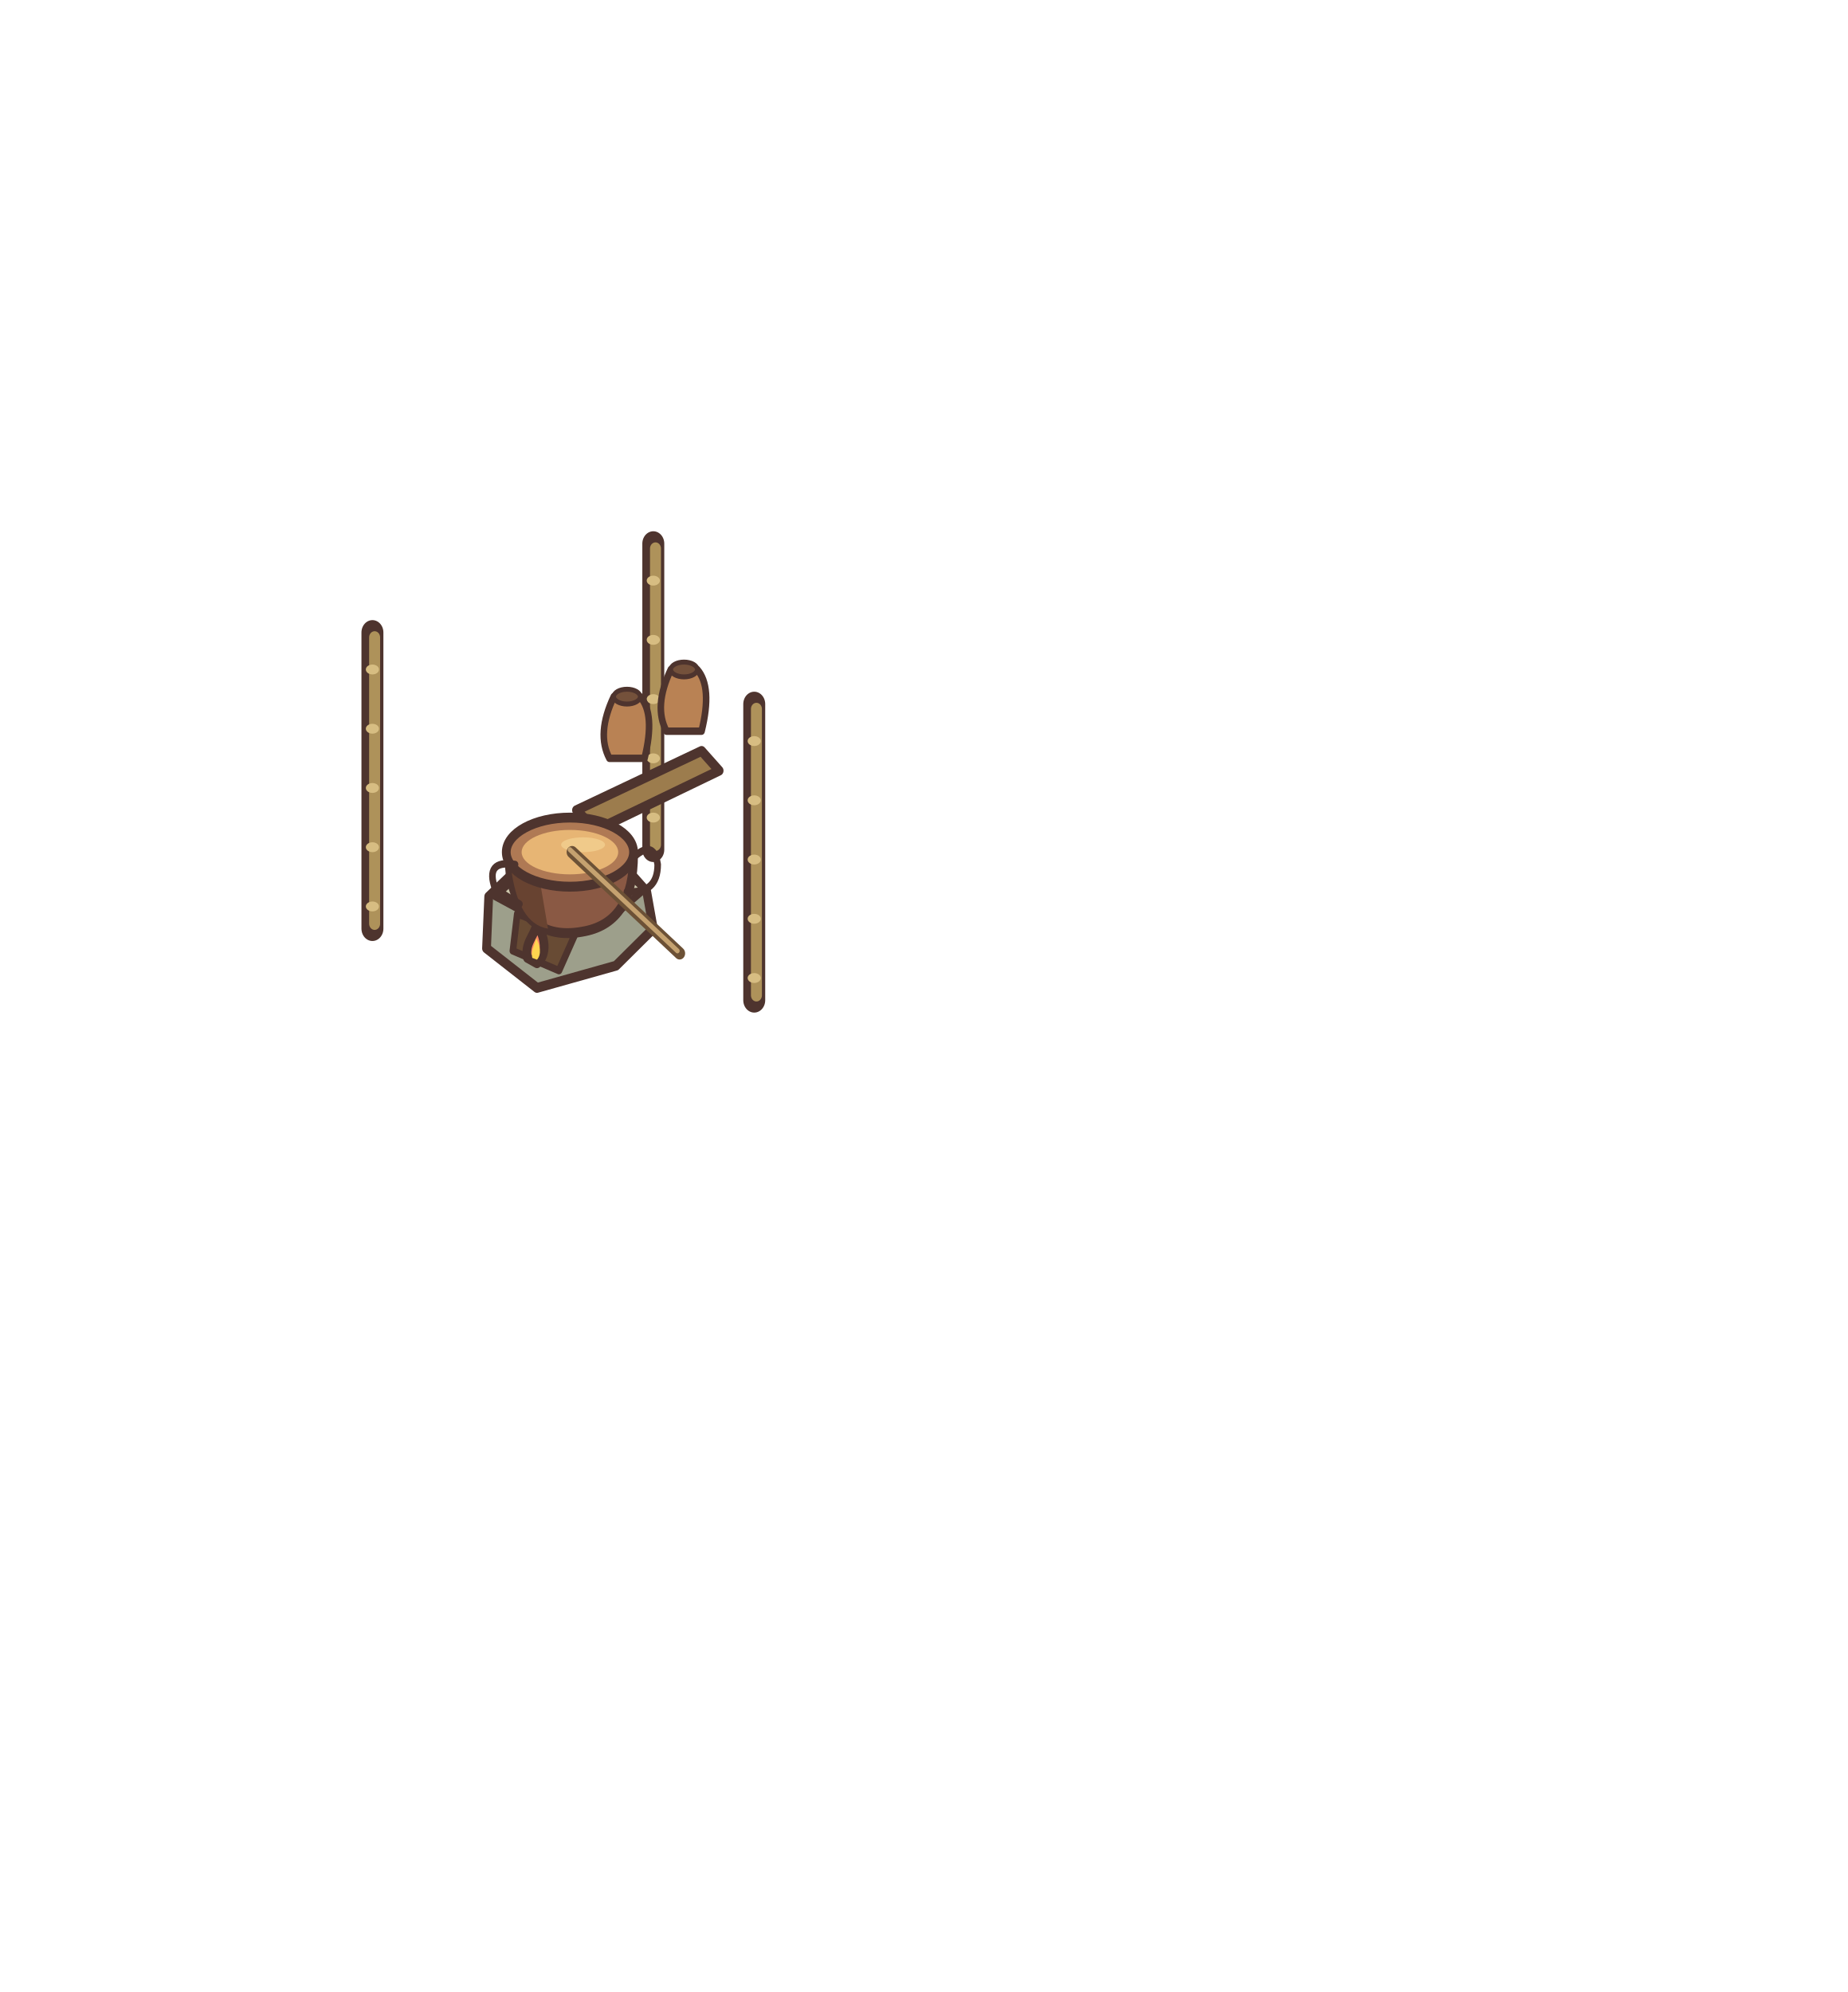
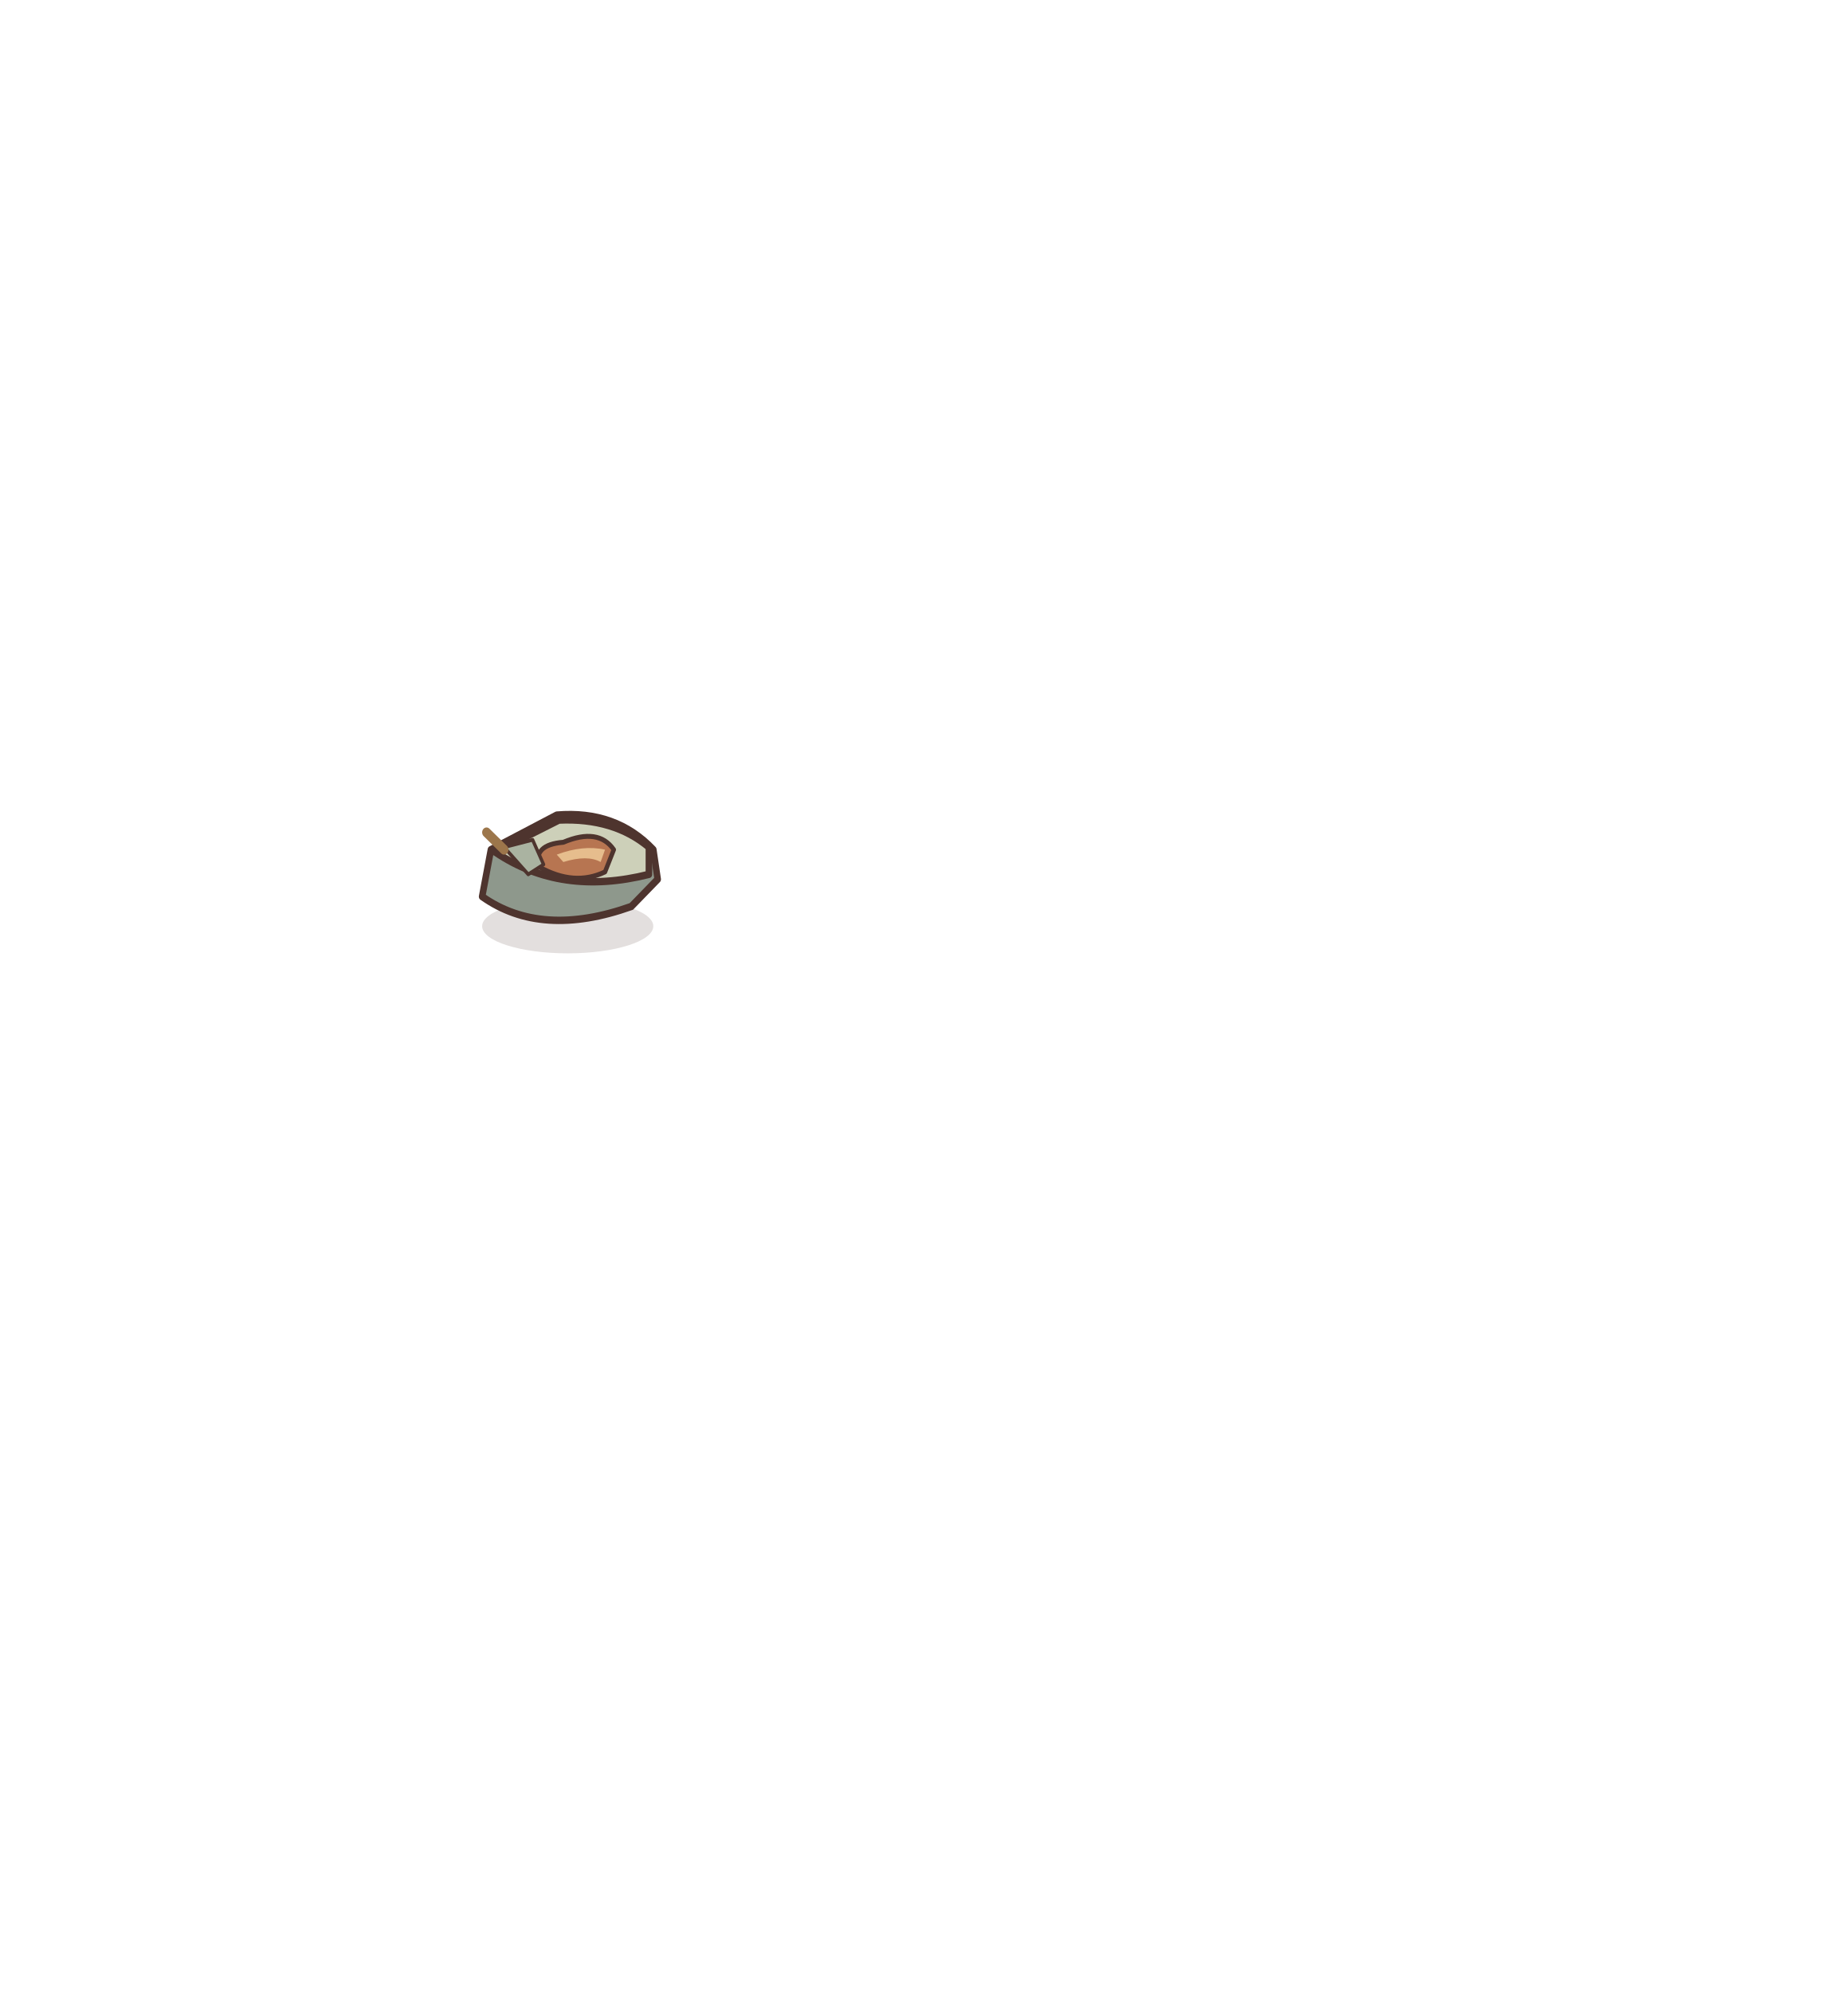
<svg xmlns="http://www.w3.org/2000/svg" width="512" height="552" viewBox="0 0 512 552">
  <g transform="translate(0,48)">
    <g transform="scale(1.333333,1.5)">
      <g transform="translate(192,192) scale(0.76) translate(-192,-192)">
        <g transform="translate(34,-24) scale(0.6)">
          <g transform="translate(210,0) scale(-1,1)">
-             <path d="M70 89 L70 213" stroke="#4E342E" stroke-width="10" stroke-linecap="round" fill="none" />
-             <path d="M69 91 L69 211" stroke="#AE925A" stroke-width="5" stroke-linecap="round" fill="none" />
-             <ellipse cx="70" cy="104" rx="3" ry="2" fill="#D7BD82" />
-             <ellipse cx="70" cy="128" rx="3" ry="2" fill="#D7BD82" />
-             <ellipse cx="70" cy="152" rx="3" ry="2" fill="#D7BD82" />
-             <ellipse cx="70" cy="176" rx="3" ry="2" fill="#D7BD82" />
-             <ellipse cx="70" cy="200" rx="3" ry="2" fill="#D7BD82" />
-             <path d="M198 125 L198 245" stroke="#4E342E" stroke-width="10" stroke-linecap="round" fill="none" />
-             <path d="M197 127 L197 243" stroke="#AE925A" stroke-width="5" stroke-linecap="round" fill="none" />
-             <ellipse cx="198" cy="140" rx="3" ry="2" fill="#D7BD82" />
-             <ellipse cx="198" cy="164" rx="3" ry="2" fill="#D7BD82" />
-             <ellipse cx="198" cy="188" rx="3" ry="2" fill="#D7BD82" />
-             <ellipse cx="198" cy="212" rx="3" ry="2" fill="#D7BD82" />
-             <ellipse cx="198" cy="236" rx="3" ry="2" fill="#D7BD82" />
-             <path d="M24 154 L24 274" stroke="#4E342E" stroke-width="10" stroke-linecap="round" fill="none" />
-             <path d="M23 156 L23 272" stroke="#AE925A" stroke-width="5" stroke-linecap="round" fill="none" />
-             <ellipse cx="24" cy="169" rx="3" ry="2" fill="#D7BD82" />
-             <ellipse cx="24" cy="193" rx="3" ry="2" fill="#D7BD82" />
-             <ellipse cx="24" cy="217" rx="3" ry="2" fill="#D7BD82" />
-             <ellipse cx="24" cy="241" rx="3" ry="2" fill="#D7BD82" />
-             <ellipse cx="24" cy="265" rx="3" ry="2" fill="#D7BD82" />
-             <path d="M48 173 L105 197 L96 205 L40 181 Z" fill="#9C7C4D" stroke="#4E342E" stroke-width="4" stroke-linejoin="round" stroke-linecap="round" />
-             <path d="M48 165 Q43 147 50 140 L62 140 Q70 155 64 165 Z" fill="#B98254" stroke="#4E342E" stroke-width="3" stroke-linejoin="round" stroke-linecap="round" />
-             <ellipse cx="56" cy="140" rx="6" ry="3" fill="#74513B" stroke="#4E342E" stroke-width="2" />
-             <path d="M74 176 Q69 158 76 151 L88 151 Q96 166 90 176 Z" fill="#B98254" stroke="#4E342E" stroke-width="3" stroke-linejoin="round" stroke-linecap="round" />
-             <ellipse cx="82" cy="151" rx="6" ry="3" fill="#74513B" stroke="#4E342E" stroke-width="2" />
-             <g transform="translate(-18,0)">
-               <path d="M91 230 L111 210 L143 215 L163 232 L164 253 L141 269 L105 260 L88 245 Z" fill="#9D9F8B" stroke="#4E342E" stroke-width="4" stroke-linejoin="round" stroke-linecap="round" />
-               <path d="M92 229 L112 212 L142 217 L160 232 L133 245 L105 239 Z" fill="#CDC8AD" stroke="#4E342E" stroke-width="3" stroke-linejoin="round" stroke-linecap="round" />
-               <path d="M124 248 L150 239 L152 254 L131 262 Z" fill="#684B34" stroke="#4E342E" stroke-width="3" stroke-linejoin="round" stroke-linecap="round" />
-               <path d="M141 259 C135.96 255.4 137.4 248.2 141 243.16 C142.44 248.2 146.76 251.08 145.32 256.84 Z" fill="#FF8A65" stroke="#4E342E" stroke-width="4" stroke-linejoin="round" stroke-linecap="round" />
-               <path d="M141 257.56 C138.84 255.4 139.56 251.8 141.36 248.92 C142.44 252.52 143.88 253.96 143.16 256.84 Z" fill="#FFD54F" />
-               <path d="M97 215 Q97 242 119 246 Q146 251 153 225 L154 216 Z" fill="#8A5944" stroke="#4E342E" stroke-width="4" stroke-linejoin="round" stroke-linecap="round" />
-               <path d="M140 224 L153 219 Q150 243 136 245 Z" fill="#684331" />
-               <ellipse cx="126" cy="214" rx="29" ry="14" fill="#AF7954" stroke="#4E342E" stroke-width="4" />
-               <ellipse cx="126" cy="214" rx="22" ry="9" fill="#E7B574" />
-               <ellipse cx="120" cy="211" rx="10" ry="3" fill="#F0CA8A" />
-               <path d="M98 217 Q88 208 86 219 Q86 231 100 230 M151 219 Q165 217 160 229 L149 235" fill="none" stroke="#4E342E" stroke-width="3" stroke-linejoin="round" stroke-linecap="round" />
-               <path d="M125 214 L76 255" stroke="#6C5136" stroke-width="5" stroke-linecap="round" fill="none" />
-               <path d="M126 213 L77 254" stroke="#C5A270" stroke-width="2" stroke-linecap="round" fill="none" />
-             </g>
+             <ellipse cx="109" cy="244" rx="39" ry="11" fill="#4E342E" opacity="0.16" />
+             <path d="M70 213 Q87 197 114 199 L144 213 L148 232 Q121 249 80 236 L68 225 Z" fill="#8E988C" stroke="#4E342E" stroke-width="3" stroke-linejoin="round" stroke-linecap="round" />
+             <path d="M72 212 Q88 200 113 201 L142 214 Q112 232 72 223 Z" fill="#CDD0B9" stroke="#4E342E" stroke-width="3" stroke-linejoin="round" stroke-linecap="round" />
+             <path d="M88 213 Q95 204 111 210 Q125 211 122 220 Q106 228 92 222 Z" fill="#B77551" stroke="#4E342E" stroke-width="2" stroke-linejoin="round" stroke-linecap="round" />
+             <path d="M92 213 Q102 211 114 215 L111 218 Q100 215 94 218 Z" fill="#E6BD8D" />
+             <path d="M125 209 L138 212 L127 223 L120 219 Z" fill="#AAB3A1" stroke="#4E342E" stroke-width="1.5" stroke-linejoin="round" stroke-linecap="round" />
+             <path d="M138 213 L146 206" stroke="#9C764B" stroke-width="4" stroke-linecap="round" fill="none" />
          </g>
        </g>
      </g>
    </g>
  </g>
</svg>
